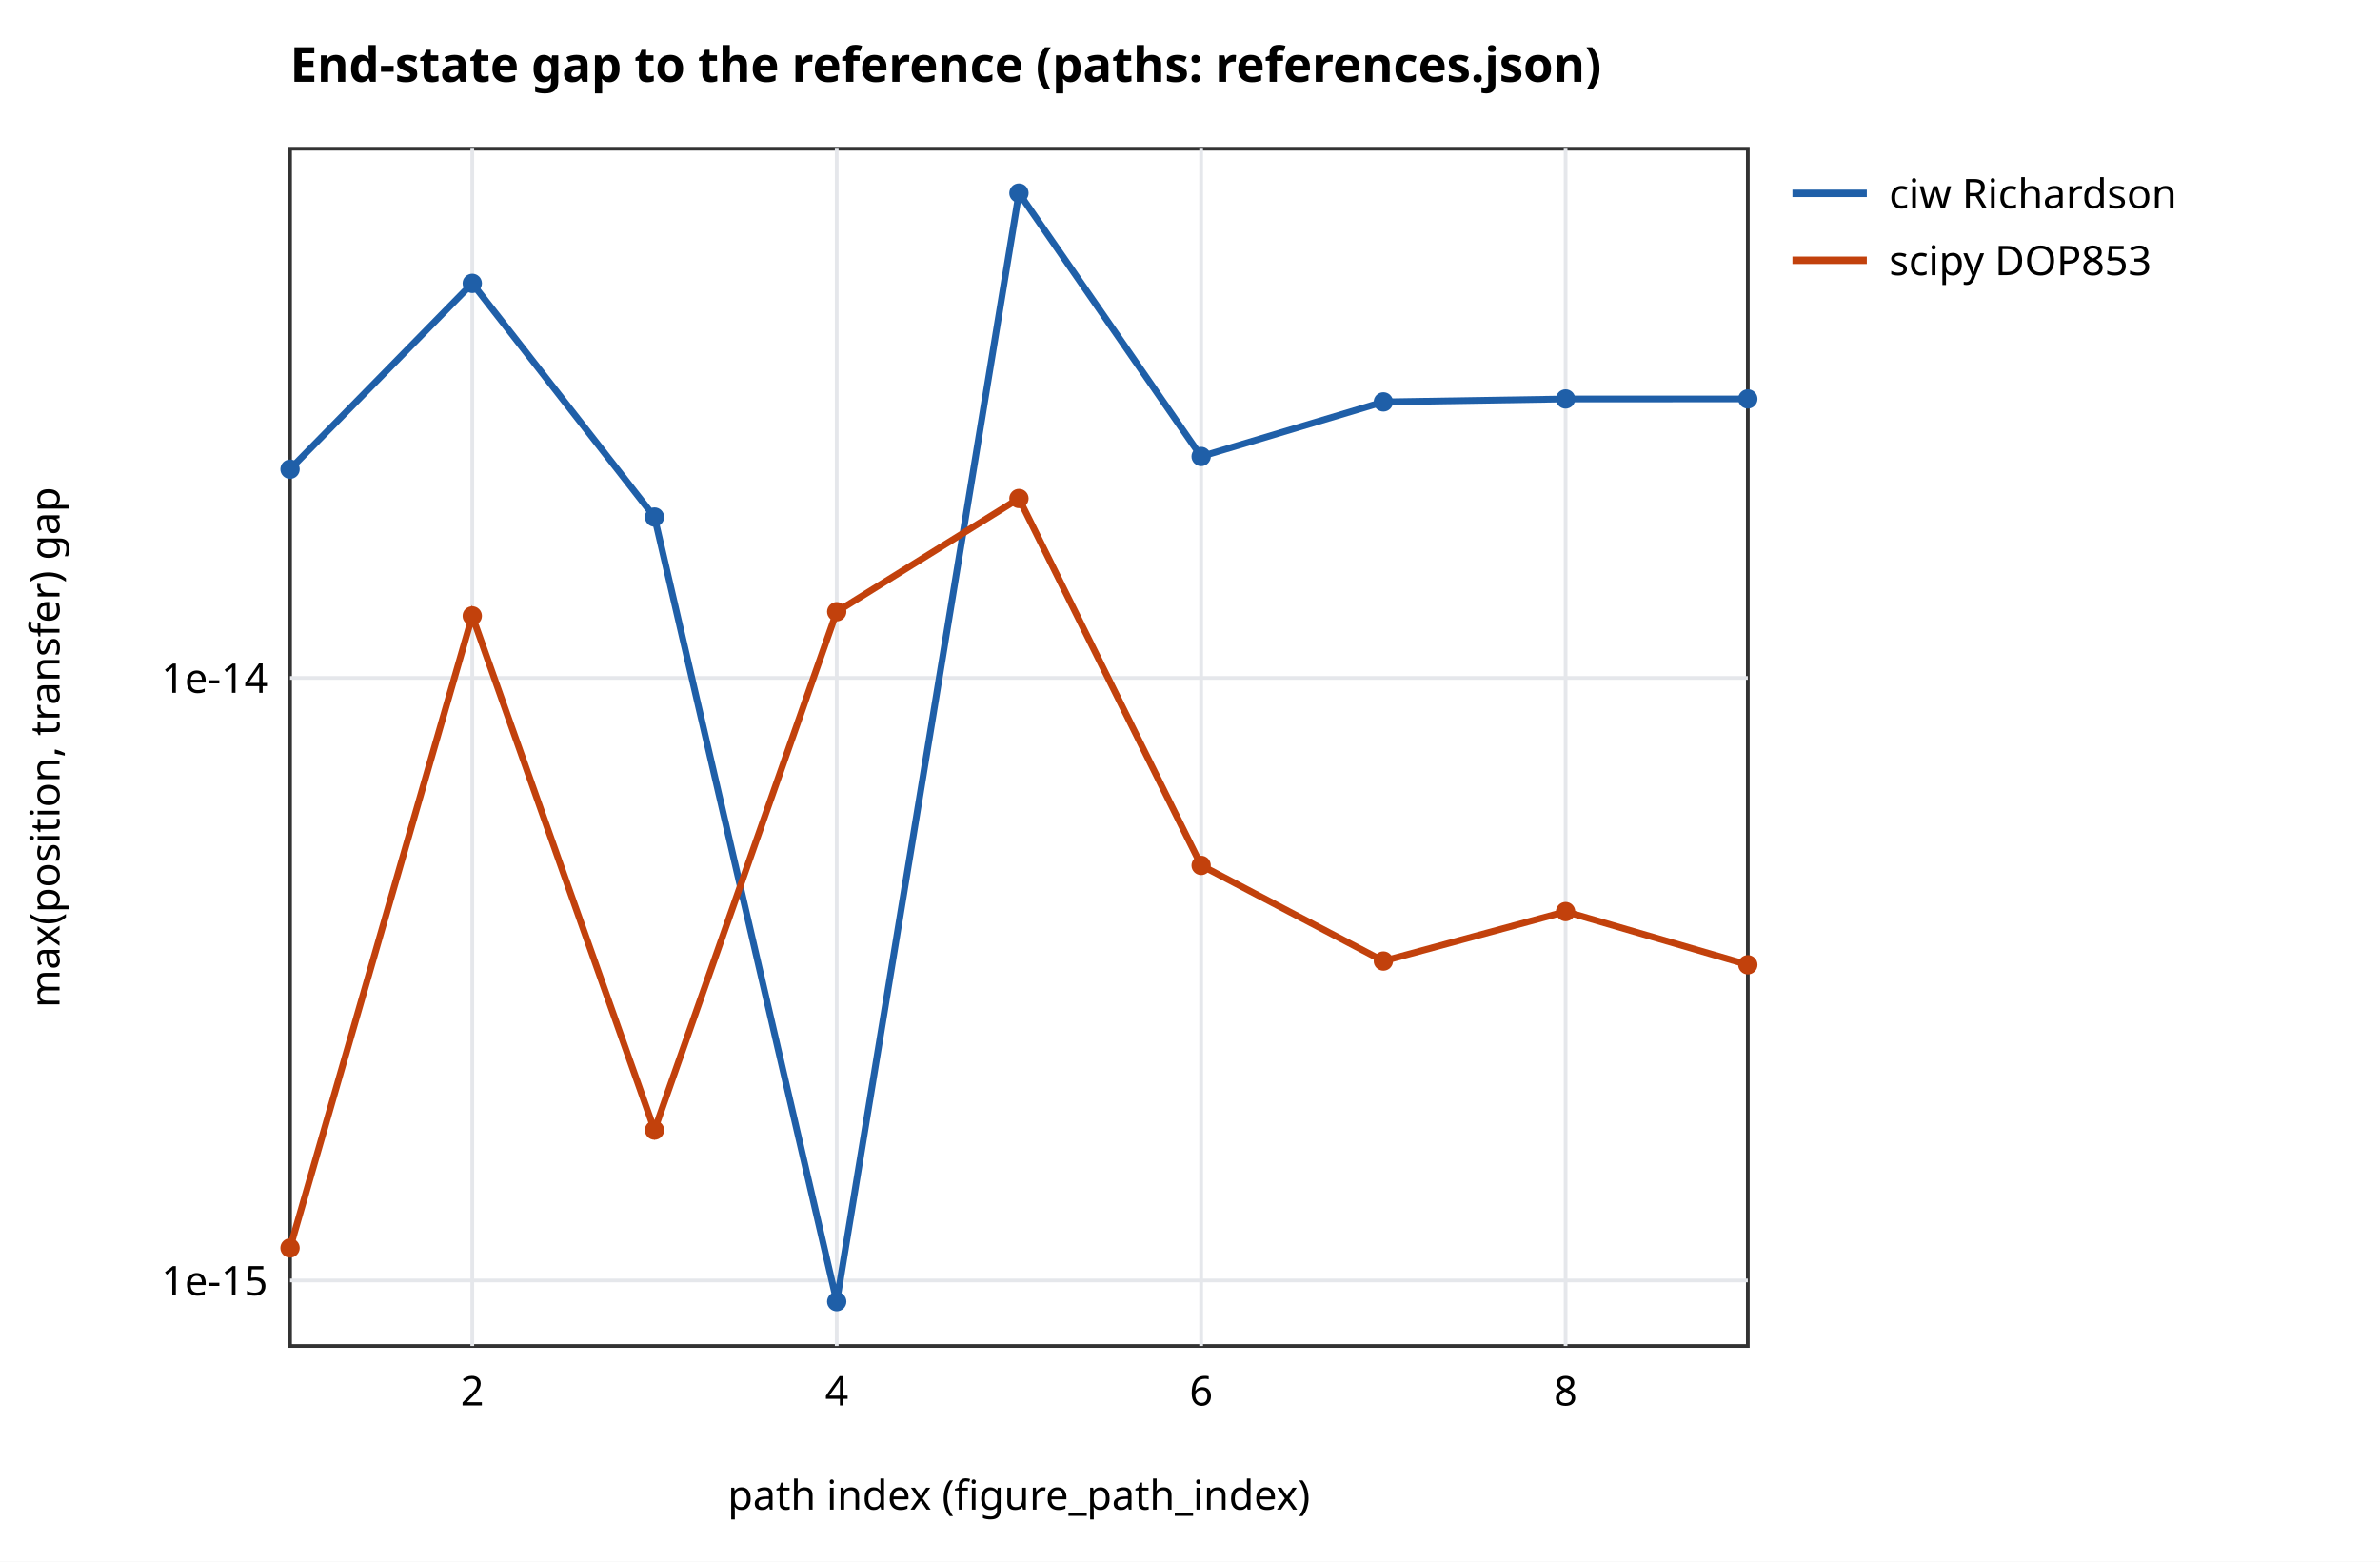
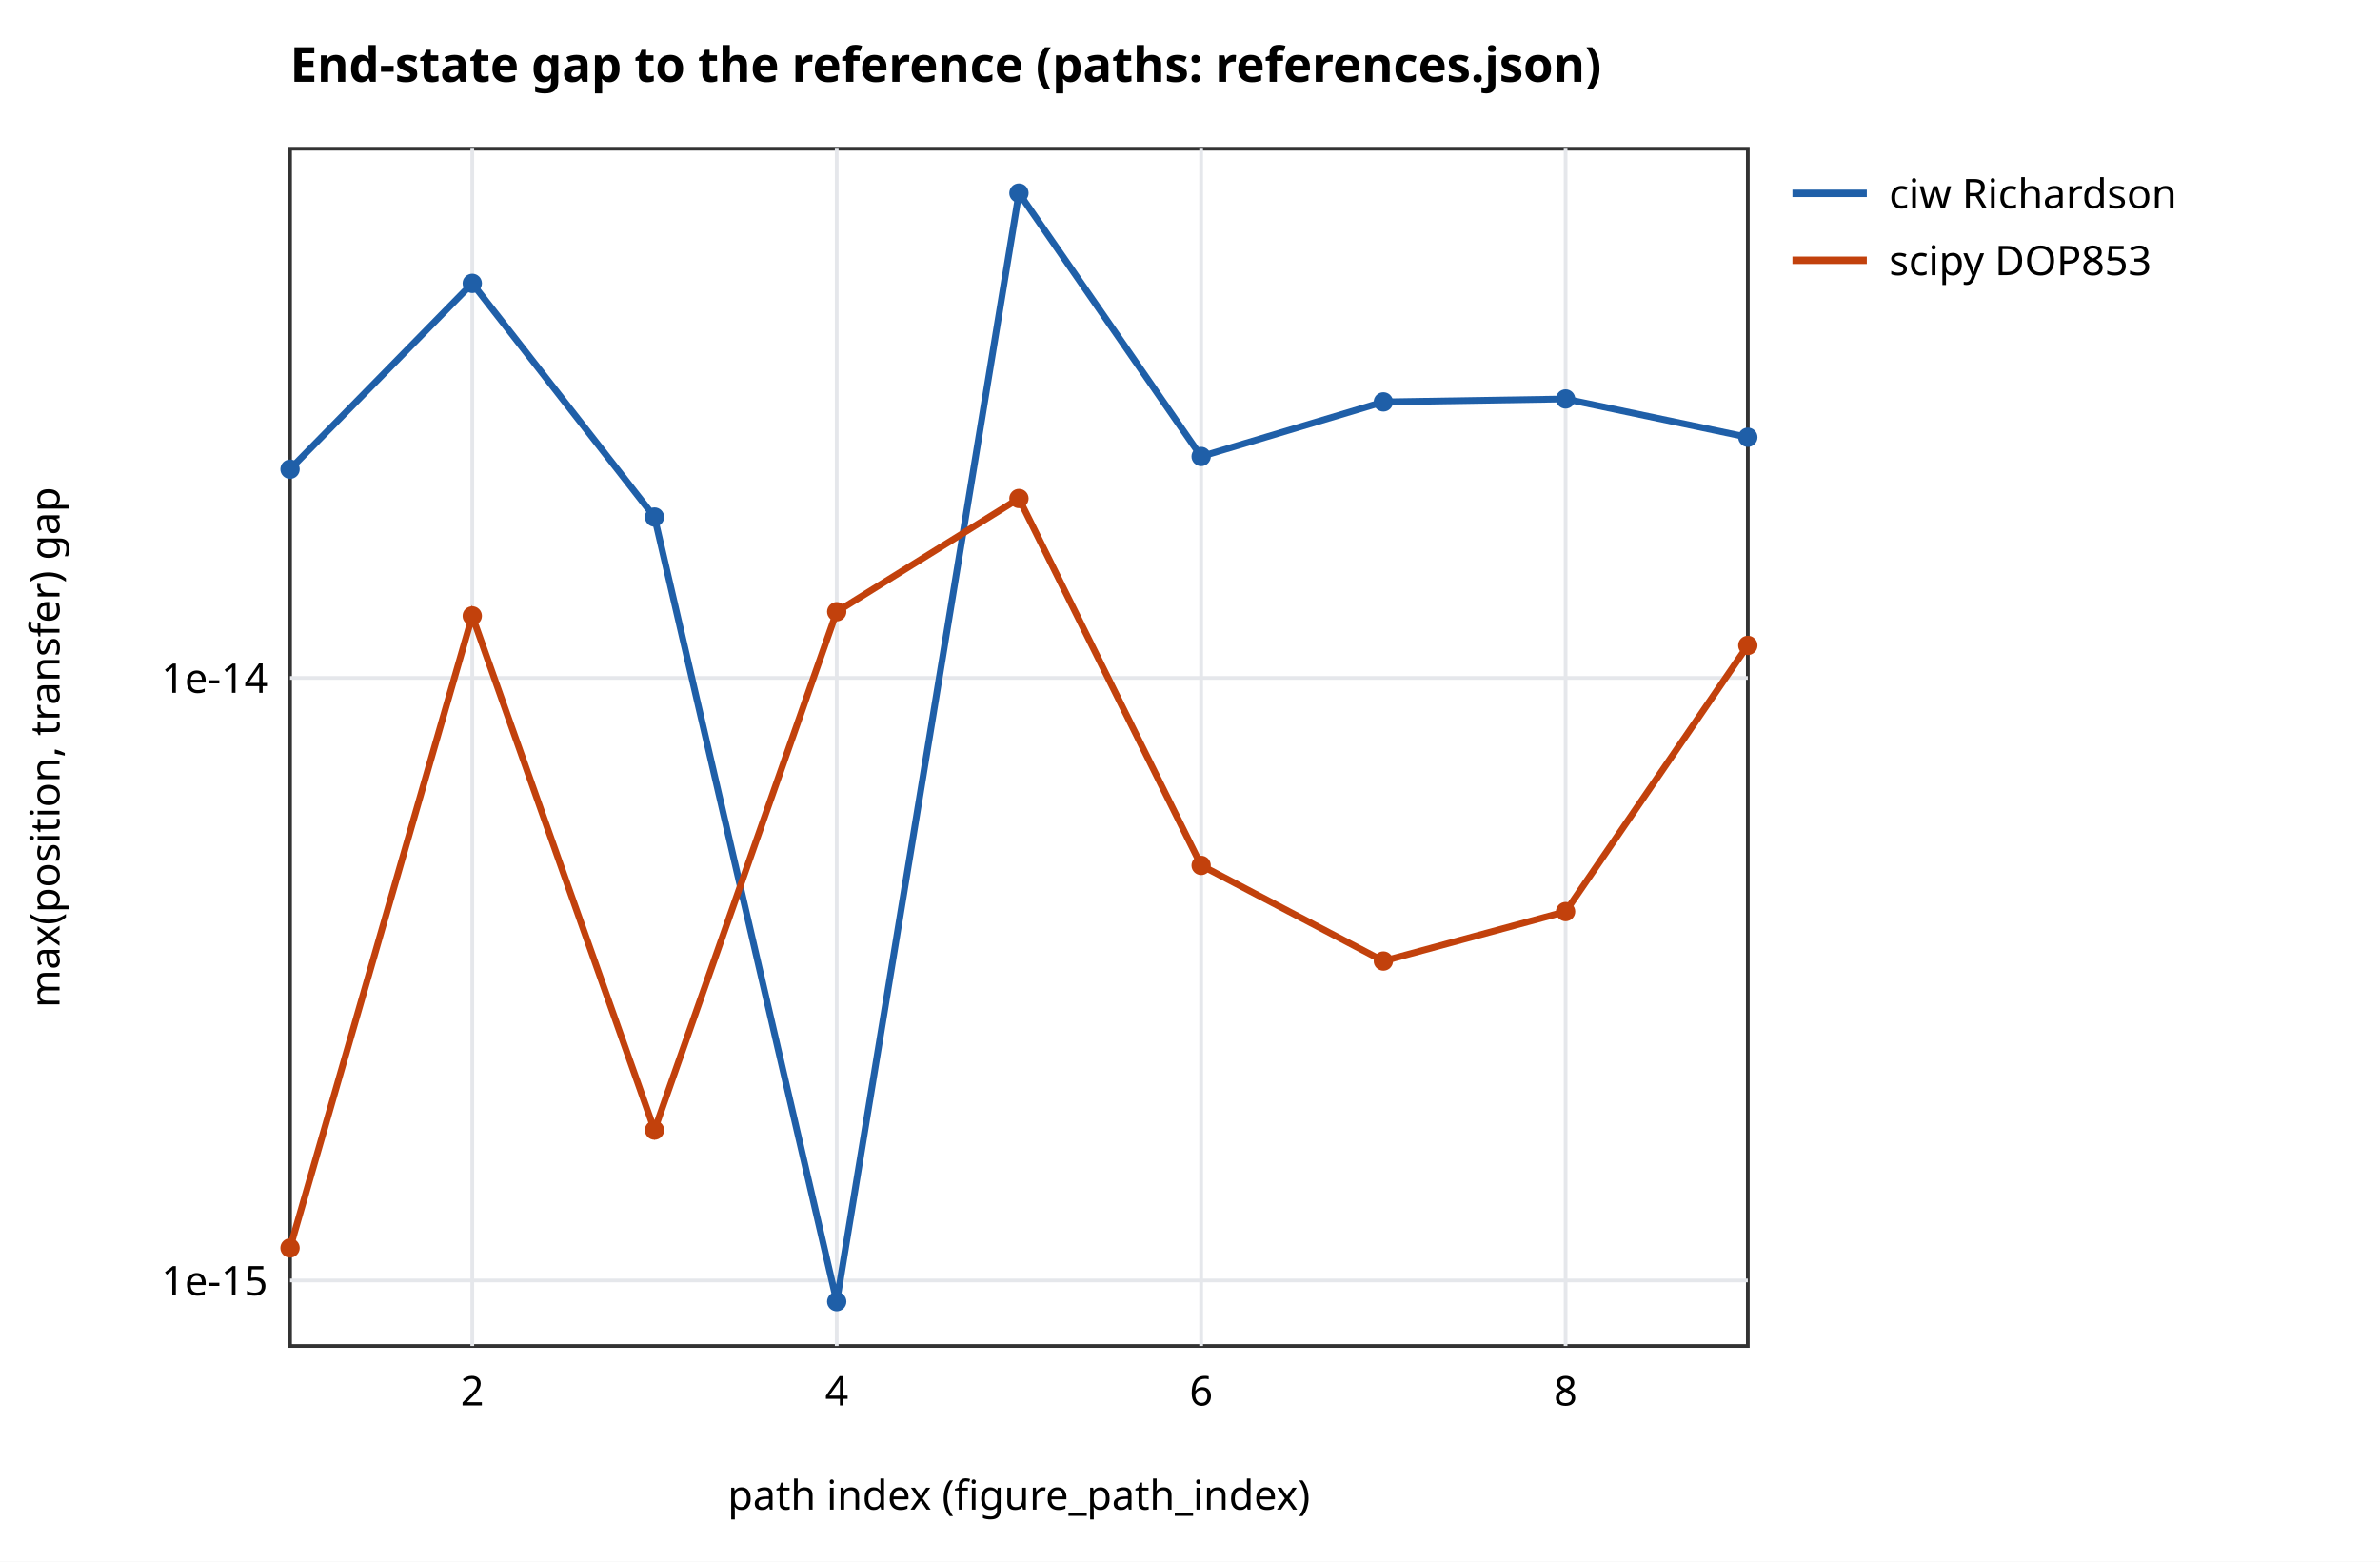
<svg xmlns="http://www.w3.org/2000/svg" width="640" height="420" viewBox="0 0 640 420" font-family="sans-serif" font-size="11">
  <rect width="640" height="420" fill="#ffffff" />
  <text x="78" y="22" font-size="13" font-weight="bold">End-state gap to the reference (paths: references.json)</text>
  <rect x="78" y="40" width="392" height="322" fill="none" stroke="#333" />
  <line x1="127.00" y1="40" x2="127.00" y2="362" stroke="#e5e7eb" />
  <text x="127.00" y="378" text-anchor="middle">2</text>
  <line x1="225.00" y1="40" x2="225.00" y2="362" stroke="#e5e7eb" />
  <text x="225.00" y="378" text-anchor="middle">4</text>
  <line x1="323.00" y1="40" x2="323.00" y2="362" stroke="#e5e7eb" />
  <text x="323.00" y="378" text-anchor="middle">6</text>
  <line x1="421.00" y1="40" x2="421.00" y2="362" stroke="#e5e7eb" />
  <text x="421.00" y="378" text-anchor="middle">8</text>
  <line x1="78" y1="344.38" x2="470" y2="344.38" stroke="#e5e7eb" />
  <text x="72" y="348.38" text-anchor="end">1e-15</text>
  <line x1="78" y1="182.33" x2="470" y2="182.33" stroke="#e5e7eb" />
  <text x="72" y="186.33" text-anchor="end">1e-14</text>
  <text x="274.00" y="406" text-anchor="middle">path index (figure_path_index)</text>
  <text x="16" y="201.00" text-anchor="middle" transform="rotate(-90 16 201.00)">max(position, transfer) gap</text>
-   <path d="M78.00,126.19 L127.00,76.21 L176.00,139.06 L225.00,350.07 L274.00,51.93 L323.00,122.77 L372.00,108.09 L421.00,107.30 L470.00,107.29" fill="none" stroke="#1f5fa8" stroke-width="1.8" />
+   <path d="M78.00,126.19 L127.00,76.21 L176.00,139.06 L225.00,350.07 L274.00,51.93 L323.00,122.77 L372.00,108.09 L421.00,107.30 L470.00,117.60" fill="none" stroke="#1f5fa8" stroke-width="1.8" />
  <circle cx="78.00" cy="126.19" r="2.6" fill="#1f5fa8" />
  <circle cx="127.00" cy="76.21" r="2.6" fill="#1f5fa8" />
  <circle cx="176.00" cy="139.06" r="2.6" fill="#1f5fa8" />
  <circle cx="225.00" cy="350.07" r="2.6" fill="#1f5fa8" />
  <circle cx="274.00" cy="51.93" r="2.6" fill="#1f5fa8" />
  <circle cx="323.00" cy="122.77" r="2.6" fill="#1f5fa8" />
  <circle cx="372.00" cy="108.09" r="2.6" fill="#1f5fa8" />
  <circle cx="421.00" cy="107.30" r="2.6" fill="#1f5fa8" />
-   <circle cx="470.00" cy="107.29" r="2.6" fill="#1f5fa8" />
+   <circle cx="470.00" cy="117.60" r="2.6" fill="#1f5fa8" />
  <line x1="482" y1="52" x2="502" y2="52" stroke="#1f5fa8" stroke-width="2" />
  <text x="508" y="56">ciw Richardson</text>
-   <path d="M78.00,335.64 L127.00,165.65 L176.00,303.94 L225.00,164.52 L274.00,134.07 L323.00,232.75 L372.00,258.47 L421.00,245.17 L470.00,259.47" fill="none" stroke="#c2410c" stroke-width="1.8" />
+   <path d="M78.00,335.64 L127.00,165.65 L176.00,303.94 L225.00,164.52 L274.00,134.07 L323.00,232.75 L372.00,258.47 L421.00,245.17 L470.00,173.58" fill="none" stroke="#c2410c" stroke-width="1.8" />
  <circle cx="78.00" cy="335.64" r="2.6" fill="#c2410c" />
  <circle cx="127.00" cy="165.65" r="2.6" fill="#c2410c" />
  <circle cx="176.00" cy="303.94" r="2.6" fill="#c2410c" />
  <circle cx="225.00" cy="164.52" r="2.6" fill="#c2410c" />
  <circle cx="274.00" cy="134.07" r="2.6" fill="#c2410c" />
  <circle cx="323.00" cy="232.75" r="2.6" fill="#c2410c" />
  <circle cx="372.00" cy="258.47" r="2.6" fill="#c2410c" />
  <circle cx="421.00" cy="245.17" r="2.6" fill="#c2410c" />
-   <circle cx="470.00" cy="259.47" r="2.6" fill="#c2410c" />
+   <circle cx="470.00" cy="173.58" r="2.6" fill="#c2410c" />
  <line x1="482" y1="70" x2="502" y2="70" stroke="#c2410c" stroke-width="2" />
  <text x="508" y="74">scipy DOP853</text>
</svg>
